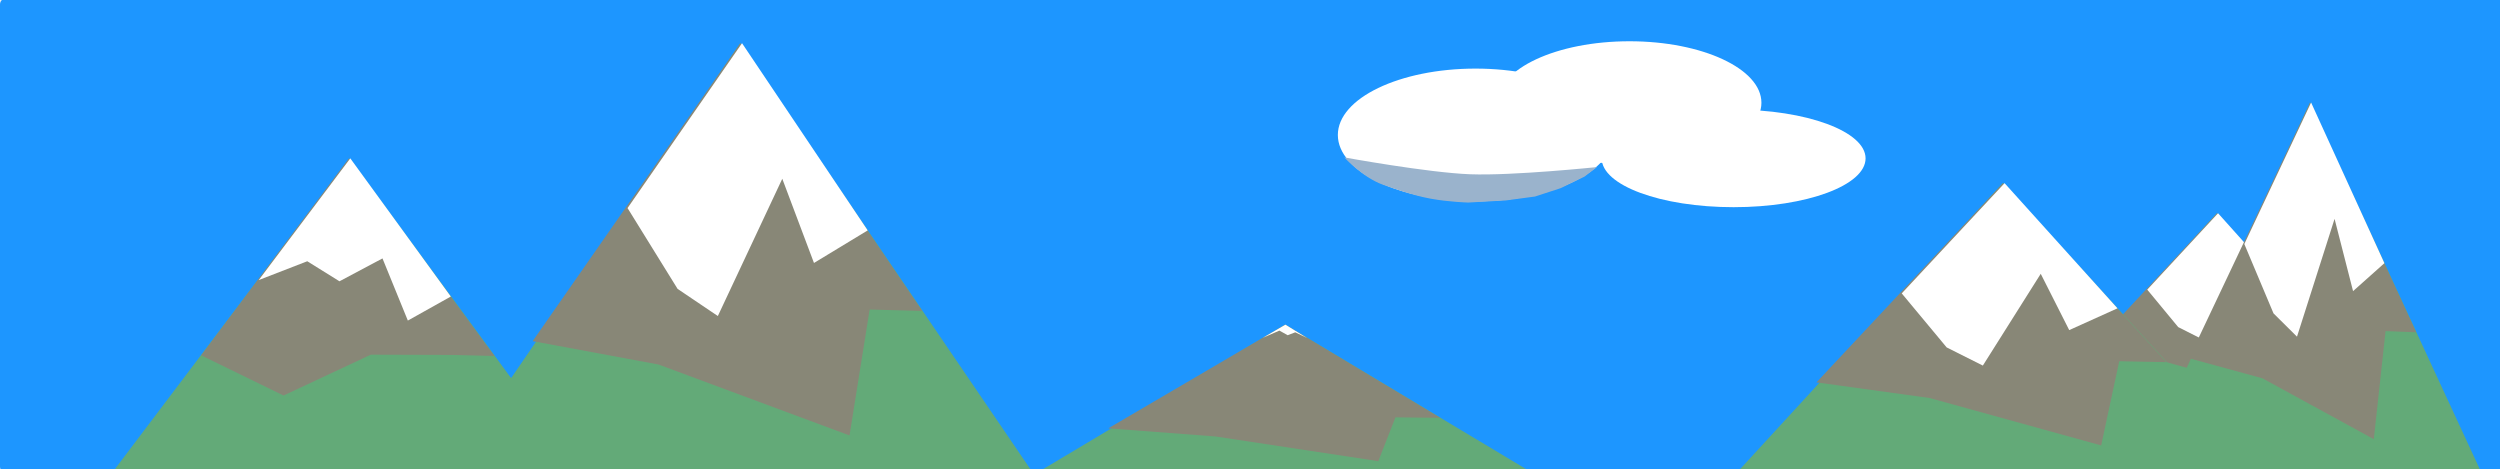
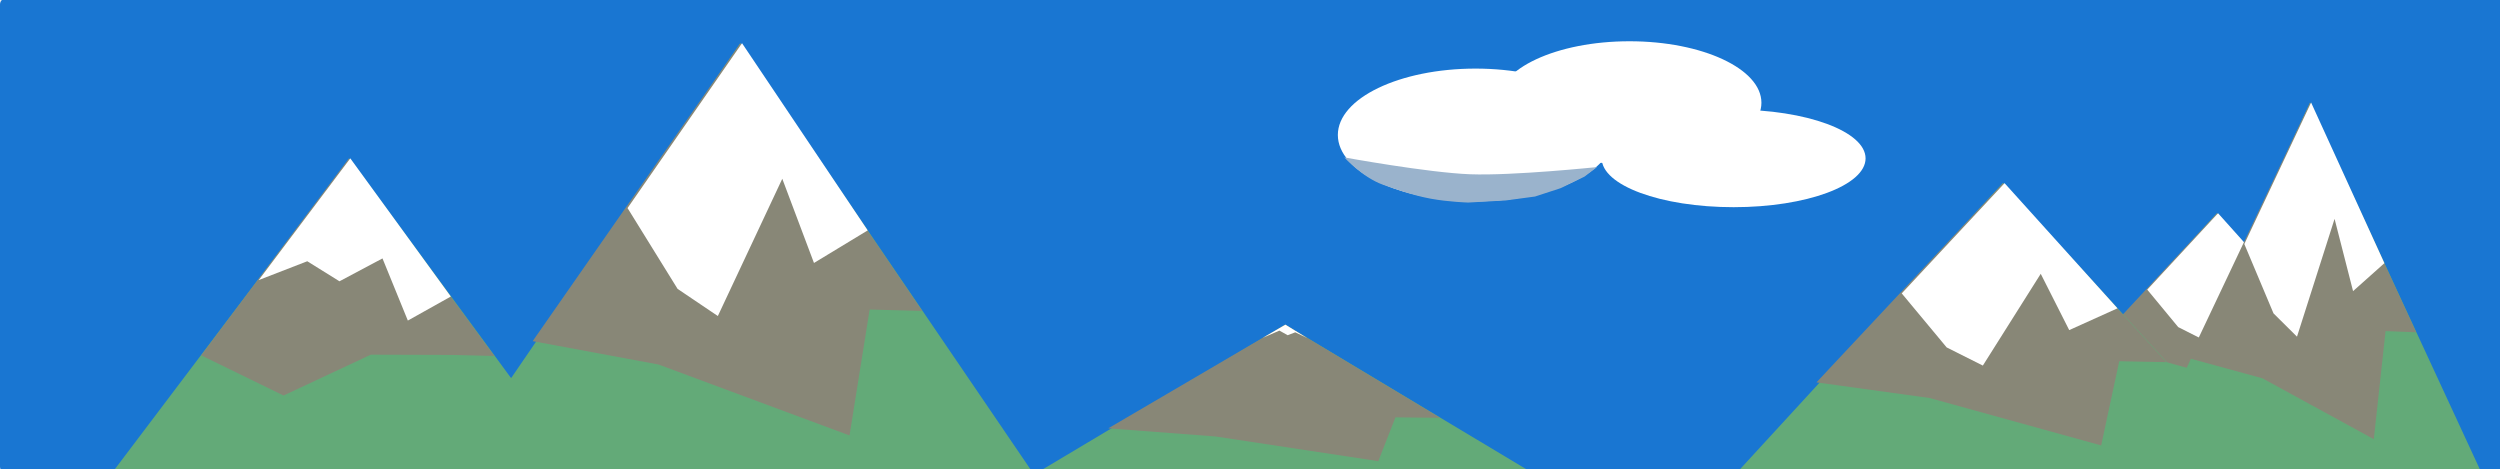
<svg xmlns="http://www.w3.org/2000/svg" width="1600" height="300" viewBox="0 0 423.333 79.375" version="1.1" id="svg8">
  <defs id="defs2" />
  <g id="layer1" transform="translate(0,-217.625)">
-     <rect style="opacity:1;fill:#1d96ff;fill-opacity:1;stroke:none;stroke-width:10.889;stroke-linecap:round;stroke-linejoin:miter;stroke-miterlimit:4;stroke-dasharray:none;stroke-dashoffset:0;stroke-opacity:1" id="rect4630" width="423.687" height="80.32" x="0" y="217.341" ry="1.028" />
+     <rect style="opacity:1;fill:#1976d2;fill-opacity:1;stroke:none;stroke-width:10.889;stroke-linecap:round;stroke-linejoin:miter;stroke-miterlimit:4;stroke-dasharray:none;stroke-dashoffset:0;stroke-opacity:1" id="rect4630" width="423.687" height="80.32" x="0" y="217.341" ry="1.028" />
    <path style="opacity:1;fill:#63aa78;fill-opacity:1;stroke:none;stroke-width:10;stroke-linecap:round;stroke-linejoin:miter;stroke-miterlimit:4;stroke-dasharray:none;stroke-dashoffset:0;stroke-opacity:1" id="path4632" d="m 63.132,217.01 46.163,81.102 -93.318,-0.573 z" transform="matrix(0.8539684,0,0,0.6617299,5.301346,100.8426)" />
    <path style="opacity:1;fill:#888777;fill-opacity:1;stroke:none;stroke-width:11.667;stroke-linecap:round;stroke-linejoin:miter;stroke-miterlimit:4;stroke-dasharray:none;stroke-dashoffset:0;stroke-opacity:1" d="m 34.066,277.798 25.013,-33.354 24.635,33.456 -7.112,-0.172 -13.809,-0.046 -14.781,6.919 z" id="path4637" />
    <path style="opacity:1;fill:#ffffff;fill-opacity:1;stroke:none;stroke-width:10.722;stroke-linecap:round;stroke-linejoin:miter;stroke-miterlimit:4;stroke-dasharray:none;stroke-dashoffset:0;stroke-opacity:1" d="m 59.318,244.441 17.019,23.395 -7.276,4.072 -4.293,-10.524 -7.285,3.873 -5.453,-3.393 -8.215,3.185 z" id="path4634" />
    <path style="opacity:1;fill:#63aa78;fill-opacity:1;stroke:none;stroke-width:10;stroke-linecap:round;stroke-linejoin:miter;stroke-miterlimit:4;stroke-dasharray:none;stroke-dashoffset:0;stroke-opacity:1" id="path4632-8" d="m 63.132,217.01 46.163,81.102 -93.318,-0.573 z" transform="matrix(1.067785,-0.0046538,0.00545472,0.903076,56.75641,29.26052)" />
    <path style="opacity:1;fill:#888777;fill-opacity:1;stroke:none;stroke-width:15.186;stroke-linecap:round;stroke-linejoin:miter;stroke-miterlimit:4;stroke-dasharray:none;stroke-dashoffset:0;stroke-opacity:1" d="m 90.196,275.393 35.156,-50.45 30.803,45.33 -8.893,-0.233 -3.409,21.323 -32.34,-12.011 z" id="path4637-6" />
    <path style="opacity:1;fill:#ffffff;fill-opacity:1;stroke:none;stroke-width:13.955;stroke-linecap:round;stroke-linejoin:miter;stroke-miterlimit:4;stroke-dasharray:none;stroke-dashoffset:0;stroke-opacity:1" d="m 125.65,224.939 21.281,31.698 -9.098,5.517 -5.367,-14.259 -10.911,23.245 -6.818,-4.598 -8.471,-13.682 z" id="path4634-4" />
    <path style="opacity:1;fill:#63aa78;fill-opacity:1;stroke:none;stroke-width:10;stroke-linecap:round;stroke-linejoin:miter;stroke-miterlimit:4;stroke-dasharray:none;stroke-dashoffset:0;stroke-opacity:1" id="path4632-8-5" d="m 63.132,217.01 46.163,81.102 -93.318,-0.573 z" transform="matrix(0.6603948,-0.00215667,0.00337359,0.4185051,332.9827,163.0525)" />
    <path style="opacity:1;fill:#888777;fill-opacity:1;stroke:none;stroke-width:8.13;stroke-linecap:round;stroke-linejoin:miter;stroke-miterlimit:4;stroke-dasharray:none;stroke-dashoffset:0;stroke-opacity:1" d="m 353.664,277.116 21.743,-23.38 19.051,21.007 -5.5,-0.108 -2.109,9.882 -20.001,-5.566 z" id="path4637-6-0" />
    <path style="opacity:1;fill:#ffffff;fill-opacity:1;stroke:none;stroke-width:7.471;stroke-linecap:round;stroke-linejoin:miter;stroke-miterlimit:4;stroke-dasharray:none;stroke-dashoffset:0;stroke-opacity:1" d="m 375.592,253.734 13.162,14.689 -5.627,2.557 -3.32,-6.608 -6.748,10.772 -4.217,-2.131 -5.239,-6.34 z" id="path4634-4-6" />
    <path style="opacity:1;fill:#63aa78;fill-opacity:1;stroke:none;stroke-width:10;stroke-linecap:round;stroke-linejoin:miter;stroke-miterlimit:4;stroke-dasharray:none;stroke-dashoffset:0;stroke-opacity:1" id="path4632-8-5-7" d="m 63.132,217.01 46.163,81.102 -93.318,-0.573 z" transform="matrix(0.959307,-0.00311433,0.00490057,0.6043413,277.5475,117.6515)" />
    <path style="opacity:1;fill:#888777;fill-opacity:1;stroke:none;stroke-width:11.769;stroke-linecap:round;stroke-linejoin:miter;stroke-miterlimit:4;stroke-dasharray:none;stroke-dashoffset:0;stroke-opacity:1" d="m 307.59,282.374 31.584,-33.731 27.674,30.307 -7.989,-0.156 -3.063,14.257 -29.054,-8.03 z" id="path4637-6-0-3" />
    <path style="opacity:1;fill:#ffffff;fill-opacity:1;stroke:none;stroke-width:10.816;stroke-linecap:round;stroke-linejoin:miter;stroke-miterlimit:4;stroke-dasharray:none;stroke-dashoffset:0;stroke-opacity:1" d="m 339.442,248.64 19.119,21.193 -8.174,3.689 -4.822,-9.534 -9.802,15.541 -6.126,-3.074 -7.61,-9.148 z" id="path4634-4-6-2" />
    <path style="opacity:1;fill:#63aa78;fill-opacity:1;stroke:none;stroke-width:10;stroke-linecap:round;stroke-linejoin:miter;stroke-miterlimit:4;stroke-dasharray:none;stroke-dashoffset:0;stroke-opacity:1" id="path4632-8-5-7-4" d="m 63.132,217.01 46.163,81.102 -93.318,-0.573 z" transform="matrix(0.6228463,-0.0039938,0.00318178,0.775002,351.1603,67.05972)" />
    <path style="opacity:1;fill:#888777;fill-opacity:1;stroke:none;stroke-width:10.744;stroke-linecap:round;stroke-linejoin:miter;stroke-miterlimit:4;stroke-dasharray:none;stroke-dashoffset:0;stroke-opacity:1" d="m 370.666,278.286 20.507,-43.295 17.968,38.901 -5.187,-0.2 -1.989,18.299 -18.864,-10.307 z" id="path4637-6-0-3-7" />
    <path style="opacity:1;fill:#ffffff;fill-opacity:1;stroke:none;stroke-width:9.874;stroke-linecap:round;stroke-linejoin:miter;stroke-miterlimit:4;stroke-dasharray:none;stroke-dashoffset:0;stroke-opacity:1" d="m 391.346,234.987 12.413,27.202 -5.307,4.734 -3.131,-12.237 -6.364,19.948 -3.977,-3.945 -4.941,-11.741 z" id="path4634-4-6-2-2" />
    <path style="opacity:1;fill:#63aa78;fill-opacity:1;stroke:none;stroke-width:10;stroke-linecap:round;stroke-linejoin:miter;stroke-miterlimit:4;stroke-dasharray:none;stroke-dashoffset:0;stroke-opacity:1" id="path4632-8-5-7-8" d="m 63.132,217.01 46.163,81.102 -93.318,-0.573 z" transform="matrix(0.9100306,-0.00161954,0.00464884,0.3142754,159.1638,204.5024)" />
    <path style="opacity:1;fill:#888777;fill-opacity:1;stroke:none;stroke-width:8.27;stroke-linecap:round;stroke-linejoin:miter;stroke-miterlimit:4;stroke-dasharray:none;stroke-dashoffset:0;stroke-opacity:1" d="m 187.663,290.158 29.962,-17.557 26.252,15.775 -7.579,-0.081 -2.906,7.421 -27.562,-4.18 z" id="path4637-6-0-3-0" />
    <path style="opacity:1;fill:#ffffff;fill-opacity:1;stroke:none;stroke-width:4.491;stroke-linecap:round;stroke-linejoin:miter;stroke-miterlimit:4;stroke-dasharray:none;stroke-dashoffset:0;stroke-opacity:1" d="m 221.334,274.861 -2.007,-0.967 -1.28,0.494 -1.402,-0.782 -2.811,1.224 3.827,-2.229 z" id="path4759" />
    <ellipse style="opacity:1;fill:#ffffff;fill-opacity:1;stroke:none;stroke-width:10.889;stroke-linecap:round;stroke-linejoin:miter;stroke-miterlimit:4;stroke-dasharray:none;stroke-dashoffset:0;stroke-opacity:1" id="path4762" cx="249.862" cy="240.478" rx="23.32" ry="11.238" />
    <ellipse style="opacity:1;fill:#ffffff;fill-opacity:1;stroke:none;stroke-width:10.889;stroke-linecap:round;stroke-linejoin:miter;stroke-miterlimit:4;stroke-dasharray:none;stroke-dashoffset:0;stroke-opacity:1" id="path4764" cx="275.926" cy="235.024" rx="22.341" ry="10.412" />
    <ellipse style="opacity:1;fill:#ffffff;fill-opacity:1;stroke:none;stroke-width:10.889;stroke-linecap:round;stroke-linejoin:miter;stroke-miterlimit:4;stroke-dasharray:none;stroke-dashoffset:0;stroke-opacity:1" id="path4766" cx="293.563" cy="244.445" rx="22.341" ry="8.263" />
    <path style="fill:#9ab3cc;fill-opacity:1;stroke:none;stroke-width:0.288px;stroke-linecap:butt;stroke-linejoin:miter;stroke-opacity:1" d="m 227.636,244.278 c 0,0 14.115,2.58 21.295,2.855 7.177,0.275 21.505,-1.216 21.505,-1.216 l -2.13,1.62 -4.036,1.951 -4.335,1.415 -4.975,0.667 -6.335,0.353 c 0,0 -3.275,-0.088 -6.34,-0.65 -3.104,-0.569 -6.354,-1.74 -8.103,-2.366 -3.476,-1.243 -6.547,-4.629 -6.547,-4.629 z" id="path4822" />
  </g>
</svg>
